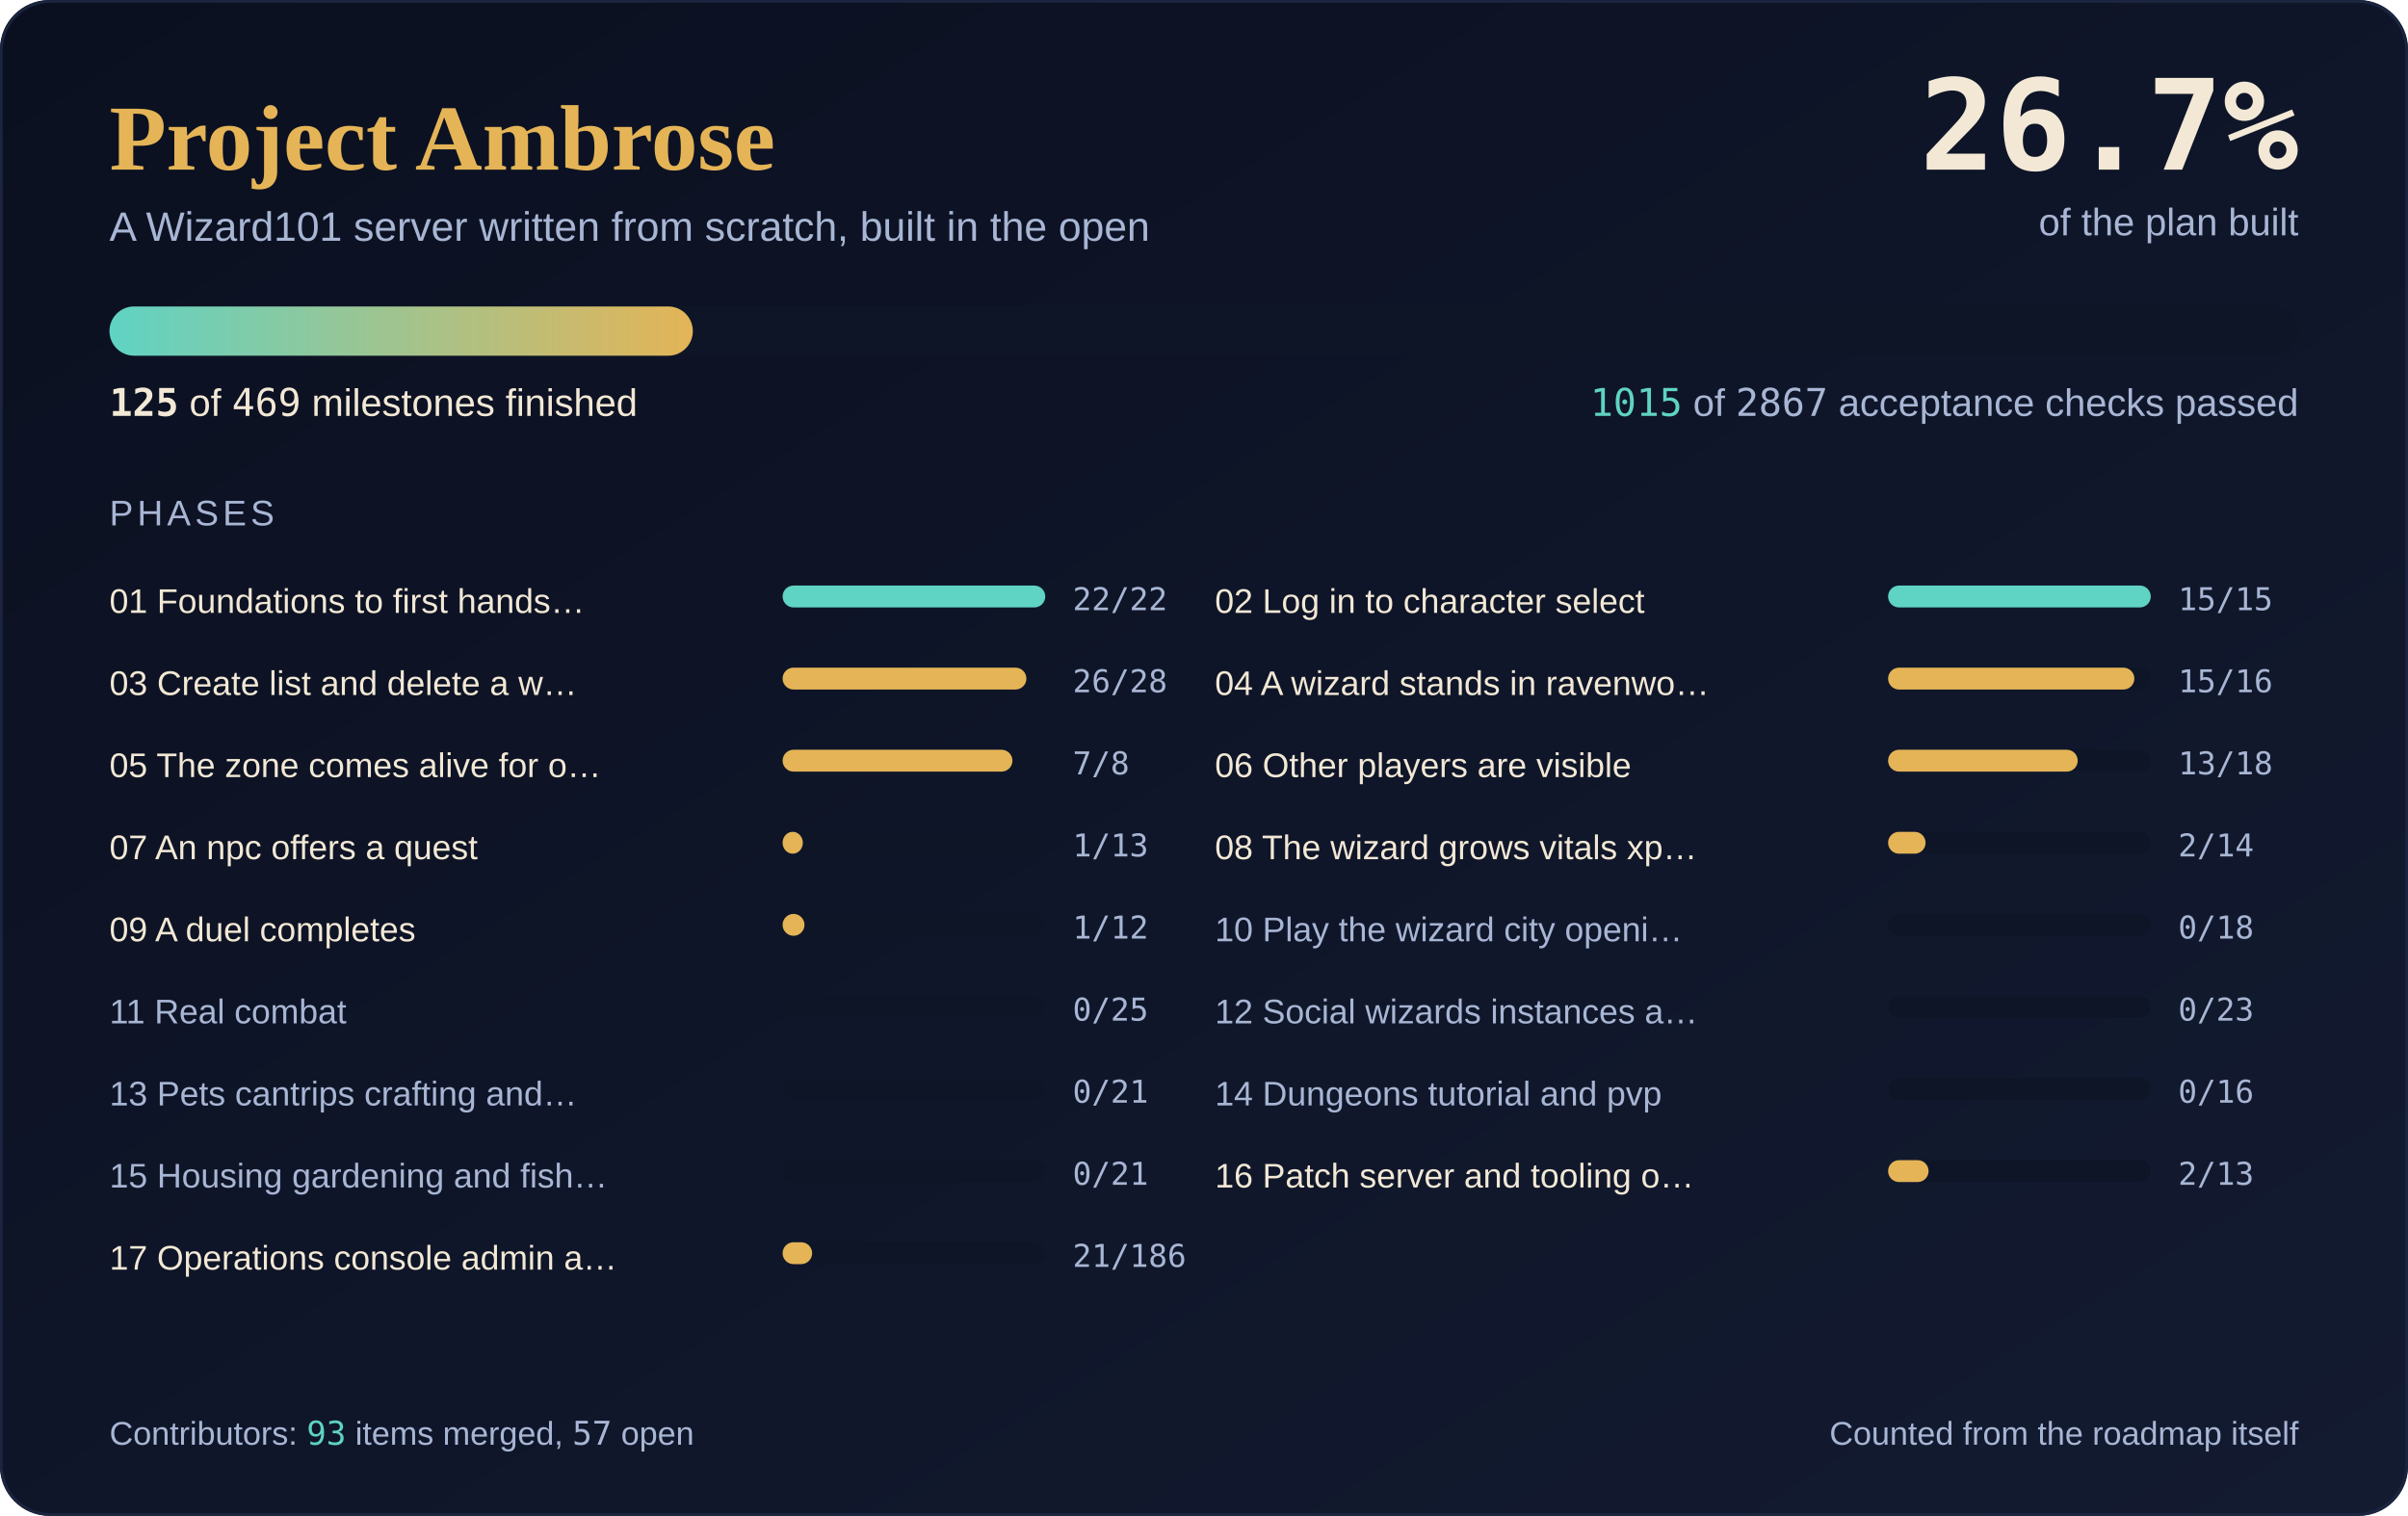
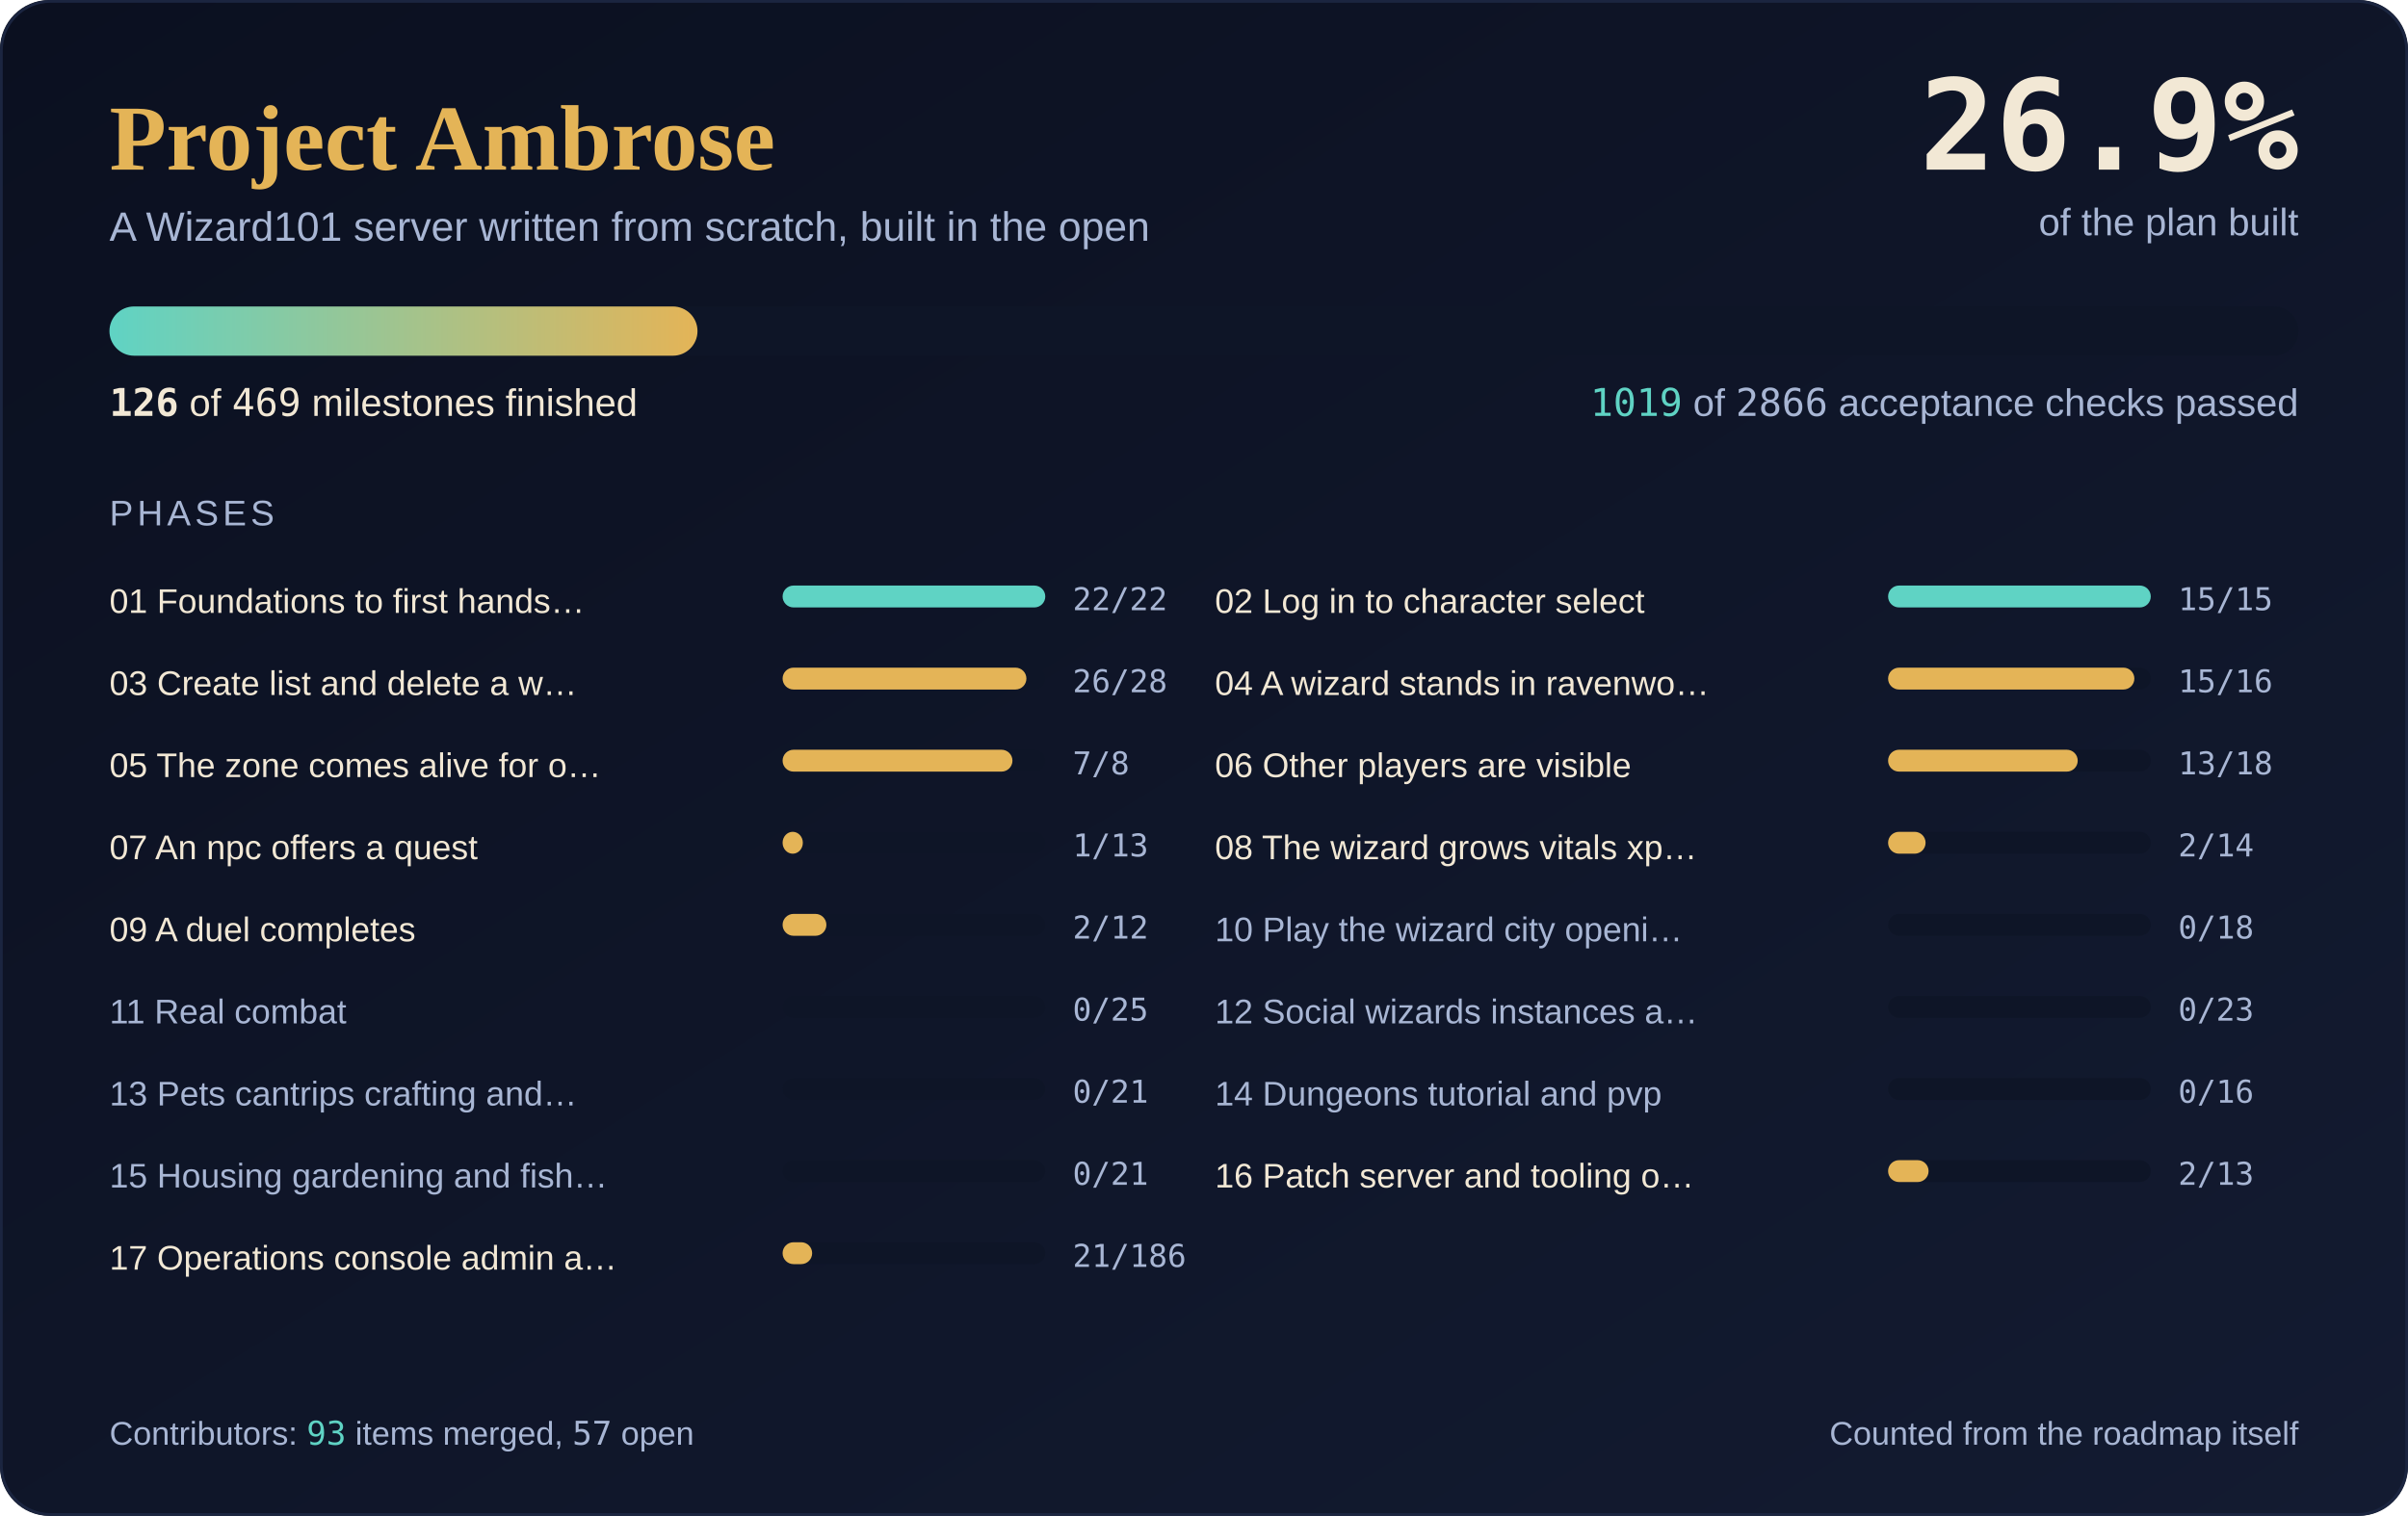
- <svg xmlns="http://www.w3.org/2000/svg" width="880" height="554" viewBox="0 0 880 554" role="img" aria-label="Project Ambrose progress: 125 of 469 milestones complete, 26.7 percent">
+ <svg xmlns="http://www.w3.org/2000/svg" width="880" height="554" viewBox="0 0 880 554" role="img" aria-label="Project Ambrose progress: 126 of 469 milestones complete, 26.9 percent">
  <defs>
    <linearGradient id="sky" x1="0" y1="0" x2="1" y2="1">
      <stop offset="0" stop-color="#0B1020" />
      <stop offset="1" stop-color="#131B31" />
    </linearGradient>
    <linearGradient id="fill" x1="0" y1="0" x2="1" y2="0">
      <stop offset="0" stop-color="#5FD3C4" />
      <stop offset="1" stop-color="#E4B457" />
    </linearGradient>
  </defs>
  <rect width="880" height="554" rx="18" fill="url(#sky)" />
  <rect x="0.5" y="0.5" width="879" height="553" rx="18" fill="none" stroke="#1B2540" />
  <text x="40" y="62" font-family="'Cormorant Garamond', Georgia, 'Times New Roman', serif" font-size="34" font-weight="600" fill="#E4B457">Project Ambrose</text>
  <text x="40" y="88" font-family="Karla, 'Segoe UI', 'Helvetica Neue', Arial, sans-serif" font-size="15" fill="#A8B6D4">A Wizard101 server written from scratch, built in the open</text>
-   <text x="840" y="62" text-anchor="end" font-family="'JetBrains Mono', Consolas, 'DejaVu Sans Mono', monospace" font-size="46" font-weight="700" fill="#F2E8D5">26.7%</text>
+   <text x="840" y="62" text-anchor="end" font-family="'JetBrains Mono', Consolas, 'DejaVu Sans Mono', monospace" font-size="46" font-weight="700" fill="#F2E8D5">26.9%</text>
  <text x="840" y="86" text-anchor="end" font-family="Karla, 'Segoe UI', 'Helvetica Neue', Arial, sans-serif" font-size="14" fill="#A8B6D4">of the plan built</text>
  <rect x="40" y="112" width="800" height="18" rx="9.0" fill="#0E1527" />
-   <rect x="40" y="112" width="213.2" height="18" rx="9.0" fill="url(#fill)" />
+   <rect x="40" y="112" width="214.9" height="18" rx="9.0" fill="url(#fill)" />
  <text x="40" y="152" font-family="Karla, 'Segoe UI', 'Helvetica Neue', Arial, sans-serif" font-size="14" fill="#F2E8D5">
-     <tspan font-family="'JetBrains Mono', Consolas, 'DejaVu Sans Mono', monospace" font-weight="700">125</tspan> of <tspan font-family="'JetBrains Mono', Consolas, 'DejaVu Sans Mono', monospace">469</tspan> milestones finished</text>
+     <tspan font-family="'JetBrains Mono', Consolas, 'DejaVu Sans Mono', monospace" font-weight="700">126</tspan> of <tspan font-family="'JetBrains Mono', Consolas, 'DejaVu Sans Mono', monospace">469</tspan> milestones finished</text>
  <text x="840" y="152" text-anchor="end" font-family="Karla, 'Segoe UI', 'Helvetica Neue', Arial, sans-serif" font-size="14" fill="#A8B6D4">
-     <tspan font-family="'JetBrains Mono', Consolas, 'DejaVu Sans Mono', monospace" fill="#5FD3C4">1015</tspan> of <tspan font-family="'JetBrains Mono', Consolas, 'DejaVu Sans Mono', monospace">2867</tspan> acceptance checks passed</text>
+     <tspan font-family="'JetBrains Mono', Consolas, 'DejaVu Sans Mono', monospace" fill="#5FD3C4">1019</tspan> of <tspan font-family="'JetBrains Mono', Consolas, 'DejaVu Sans Mono', monospace">2866</tspan> acceptance checks passed</text>
  <text x="40" y="192" font-family="Karla, 'Segoe UI', 'Helvetica Neue', Arial, sans-serif" font-size="13" fill="#A8B6D4" letter-spacing="1.5">PHASES</text>
  <text x="40" y="224" font-family="Karla, 'Segoe UI', 'Helvetica Neue', Arial, sans-serif" font-size="12.5" fill="#F2E8D5">01 Foundations to first hands…</text>
  <rect x="286" y="214" width="96" height="8" rx="4.0" fill="#0E1527" />
  <rect x="286" y="214" width="96.0" height="8" rx="4.0" fill="#5FD3C4" />
  <text x="392" y="223" font-family="'JetBrains Mono', Consolas, 'DejaVu Sans Mono', monospace" font-size="11.5" fill="#A8B6D4">22/22</text>
  <text x="444" y="224" font-family="Karla, 'Segoe UI', 'Helvetica Neue', Arial, sans-serif" font-size="12.5" fill="#F2E8D5">02 Log in to character select</text>
  <rect x="690" y="214" width="96" height="8" rx="4.0" fill="#0E1527" />
  <rect x="690" y="214" width="96.0" height="8" rx="4.0" fill="#5FD3C4" />
  <text x="796" y="223" font-family="'JetBrains Mono', Consolas, 'DejaVu Sans Mono', monospace" font-size="11.5" fill="#A8B6D4">15/15</text>
  <text x="40" y="254" font-family="Karla, 'Segoe UI', 'Helvetica Neue', Arial, sans-serif" font-size="12.5" fill="#F2E8D5">03 Create list and delete a w…</text>
  <rect x="286" y="244" width="96" height="8" rx="4.0" fill="#0E1527" />
  <rect x="286" y="244" width="89.1" height="8" rx="4.0" fill="#E4B457" />
  <text x="392" y="253" font-family="'JetBrains Mono', Consolas, 'DejaVu Sans Mono', monospace" font-size="11.5" fill="#A8B6D4">26/28</text>
  <text x="444" y="254" font-family="Karla, 'Segoe UI', 'Helvetica Neue', Arial, sans-serif" font-size="12.5" fill="#F2E8D5">04 A wizard stands in ravenwo…</text>
  <rect x="690" y="244" width="96" height="8" rx="4.0" fill="#0E1527" />
  <rect x="690" y="244" width="90.0" height="8" rx="4.0" fill="#E4B457" />
  <text x="796" y="253" font-family="'JetBrains Mono', Consolas, 'DejaVu Sans Mono', monospace" font-size="11.5" fill="#A8B6D4">15/16</text>
  <text x="40" y="284" font-family="Karla, 'Segoe UI', 'Helvetica Neue', Arial, sans-serif" font-size="12.5" fill="#F2E8D5">05 The zone comes alive for o…</text>
  <rect x="286" y="274" width="96" height="8" rx="4.0" fill="#0E1527" />
  <rect x="286" y="274" width="84.0" height="8" rx="4.0" fill="#E4B457" />
  <text x="392" y="283" font-family="'JetBrains Mono', Consolas, 'DejaVu Sans Mono', monospace" font-size="11.5" fill="#A8B6D4">7/8</text>
  <text x="444" y="284" font-family="Karla, 'Segoe UI', 'Helvetica Neue', Arial, sans-serif" font-size="12.5" fill="#F2E8D5">06 Other players are visible</text>
  <rect x="690" y="274" width="96" height="8" rx="4.0" fill="#0E1527" />
  <rect x="690" y="274" width="69.3" height="8" rx="4.0" fill="#E4B457" />
  <text x="796" y="283" font-family="'JetBrains Mono', Consolas, 'DejaVu Sans Mono', monospace" font-size="11.5" fill="#A8B6D4">13/18</text>
  <text x="40" y="314" font-family="Karla, 'Segoe UI', 'Helvetica Neue', Arial, sans-serif" font-size="12.5" fill="#F2E8D5">07 An npc offers a quest</text>
  <rect x="286" y="304" width="96" height="8" rx="4.0" fill="#0E1527" />
  <rect x="286" y="304" width="7.4" height="8" rx="4.0" fill="#E4B457" />
  <text x="392" y="313" font-family="'JetBrains Mono', Consolas, 'DejaVu Sans Mono', monospace" font-size="11.5" fill="#A8B6D4">1/13</text>
  <text x="444" y="314" font-family="Karla, 'Segoe UI', 'Helvetica Neue', Arial, sans-serif" font-size="12.5" fill="#F2E8D5">08 The wizard grows vitals xp…</text>
  <rect x="690" y="304" width="96" height="8" rx="4.0" fill="#0E1527" />
  <rect x="690" y="304" width="13.7" height="8" rx="4.0" fill="#E4B457" />
  <text x="796" y="313" font-family="'JetBrains Mono', Consolas, 'DejaVu Sans Mono', monospace" font-size="11.5" fill="#A8B6D4">2/14</text>
  <text x="40" y="344" font-family="Karla, 'Segoe UI', 'Helvetica Neue', Arial, sans-serif" font-size="12.5" fill="#F2E8D5">09 A duel completes</text>
  <rect x="286" y="334" width="96" height="8" rx="4.0" fill="#0E1527" />
-   <rect x="286" y="334" width="8.0" height="8" rx="4.0" fill="#E4B457" />
-   <text x="392" y="343" font-family="'JetBrains Mono', Consolas, 'DejaVu Sans Mono', monospace" font-size="11.5" fill="#A8B6D4">1/12</text>
+   <rect x="286" y="334" width="16.0" height="8" rx="4.0" fill="#E4B457" />
+   <text x="392" y="343" font-family="'JetBrains Mono', Consolas, 'DejaVu Sans Mono', monospace" font-size="11.5" fill="#A8B6D4">2/12</text>
  <text x="444" y="344" font-family="Karla, 'Segoe UI', 'Helvetica Neue', Arial, sans-serif" font-size="12.5" fill="#A8B6D4">10 Play the wizard city openi…</text>
  <rect x="690" y="334" width="96" height="8" rx="4.0" fill="#0E1527" />
  <text x="796" y="343" font-family="'JetBrains Mono', Consolas, 'DejaVu Sans Mono', monospace" font-size="11.5" fill="#A8B6D4">0/18</text>
  <text x="40" y="374" font-family="Karla, 'Segoe UI', 'Helvetica Neue', Arial, sans-serif" font-size="12.5" fill="#A8B6D4">11 Real combat</text>
  <rect x="286" y="364" width="96" height="8" rx="4.0" fill="#0E1527" />
  <text x="392" y="373" font-family="'JetBrains Mono', Consolas, 'DejaVu Sans Mono', monospace" font-size="11.5" fill="#A8B6D4">0/25</text>
  <text x="444" y="374" font-family="Karla, 'Segoe UI', 'Helvetica Neue', Arial, sans-serif" font-size="12.5" fill="#A8B6D4">12 Social wizards instances a…</text>
  <rect x="690" y="364" width="96" height="8" rx="4.0" fill="#0E1527" />
  <text x="796" y="373" font-family="'JetBrains Mono', Consolas, 'DejaVu Sans Mono', monospace" font-size="11.5" fill="#A8B6D4">0/23</text>
  <text x="40" y="404" font-family="Karla, 'Segoe UI', 'Helvetica Neue', Arial, sans-serif" font-size="12.5" fill="#A8B6D4">13 Pets cantrips crafting and…</text>
  <rect x="286" y="394" width="96" height="8" rx="4.0" fill="#0E1527" />
  <text x="392" y="403" font-family="'JetBrains Mono', Consolas, 'DejaVu Sans Mono', monospace" font-size="11.5" fill="#A8B6D4">0/21</text>
  <text x="444" y="404" font-family="Karla, 'Segoe UI', 'Helvetica Neue', Arial, sans-serif" font-size="12.5" fill="#A8B6D4">14 Dungeons tutorial and pvp</text>
  <rect x="690" y="394" width="96" height="8" rx="4.0" fill="#0E1527" />
  <text x="796" y="403" font-family="'JetBrains Mono', Consolas, 'DejaVu Sans Mono', monospace" font-size="11.5" fill="#A8B6D4">0/16</text>
  <text x="40" y="434" font-family="Karla, 'Segoe UI', 'Helvetica Neue', Arial, sans-serif" font-size="12.5" fill="#A8B6D4">15 Housing gardening and fish…</text>
  <rect x="286" y="424" width="96" height="8" rx="4.0" fill="#0E1527" />
  <text x="392" y="433" font-family="'JetBrains Mono', Consolas, 'DejaVu Sans Mono', monospace" font-size="11.5" fill="#A8B6D4">0/21</text>
  <text x="444" y="434" font-family="Karla, 'Segoe UI', 'Helvetica Neue', Arial, sans-serif" font-size="12.5" fill="#F2E8D5">16 Patch server and tooling o…</text>
  <rect x="690" y="424" width="96" height="8" rx="4.0" fill="#0E1527" />
  <rect x="690" y="424" width="14.8" height="8" rx="4.0" fill="#E4B457" />
  <text x="796" y="433" font-family="'JetBrains Mono', Consolas, 'DejaVu Sans Mono', monospace" font-size="11.5" fill="#A8B6D4">2/13</text>
  <text x="40" y="464" font-family="Karla, 'Segoe UI', 'Helvetica Neue', Arial, sans-serif" font-size="12.5" fill="#F2E8D5">17 Operations console admin a…</text>
  <rect x="286" y="454" width="96" height="8" rx="4.0" fill="#0E1527" />
  <rect x="286" y="454" width="10.8" height="8" rx="4.0" fill="#E4B457" />
  <text x="392" y="463" font-family="'JetBrains Mono', Consolas, 'DejaVu Sans Mono', monospace" font-size="11.5" fill="#A8B6D4">21/186</text>
  <text x="40" y="528" font-family="Karla, 'Segoe UI', 'Helvetica Neue', Arial, sans-serif" font-size="12" fill="#A8B6D4">Contributors: <tspan font-family="'JetBrains Mono', Consolas, 'DejaVu Sans Mono', monospace" fill="#5FD3C4">93</tspan> items merged, <tspan font-family="'JetBrains Mono', Consolas, 'DejaVu Sans Mono', monospace">57</tspan> open</text>
  <text x="840" y="528" text-anchor="end" font-family="Karla, 'Segoe UI', 'Helvetica Neue', Arial, sans-serif" font-size="12" fill="#A8B6D4">Counted from the roadmap itself</text>
</svg>
